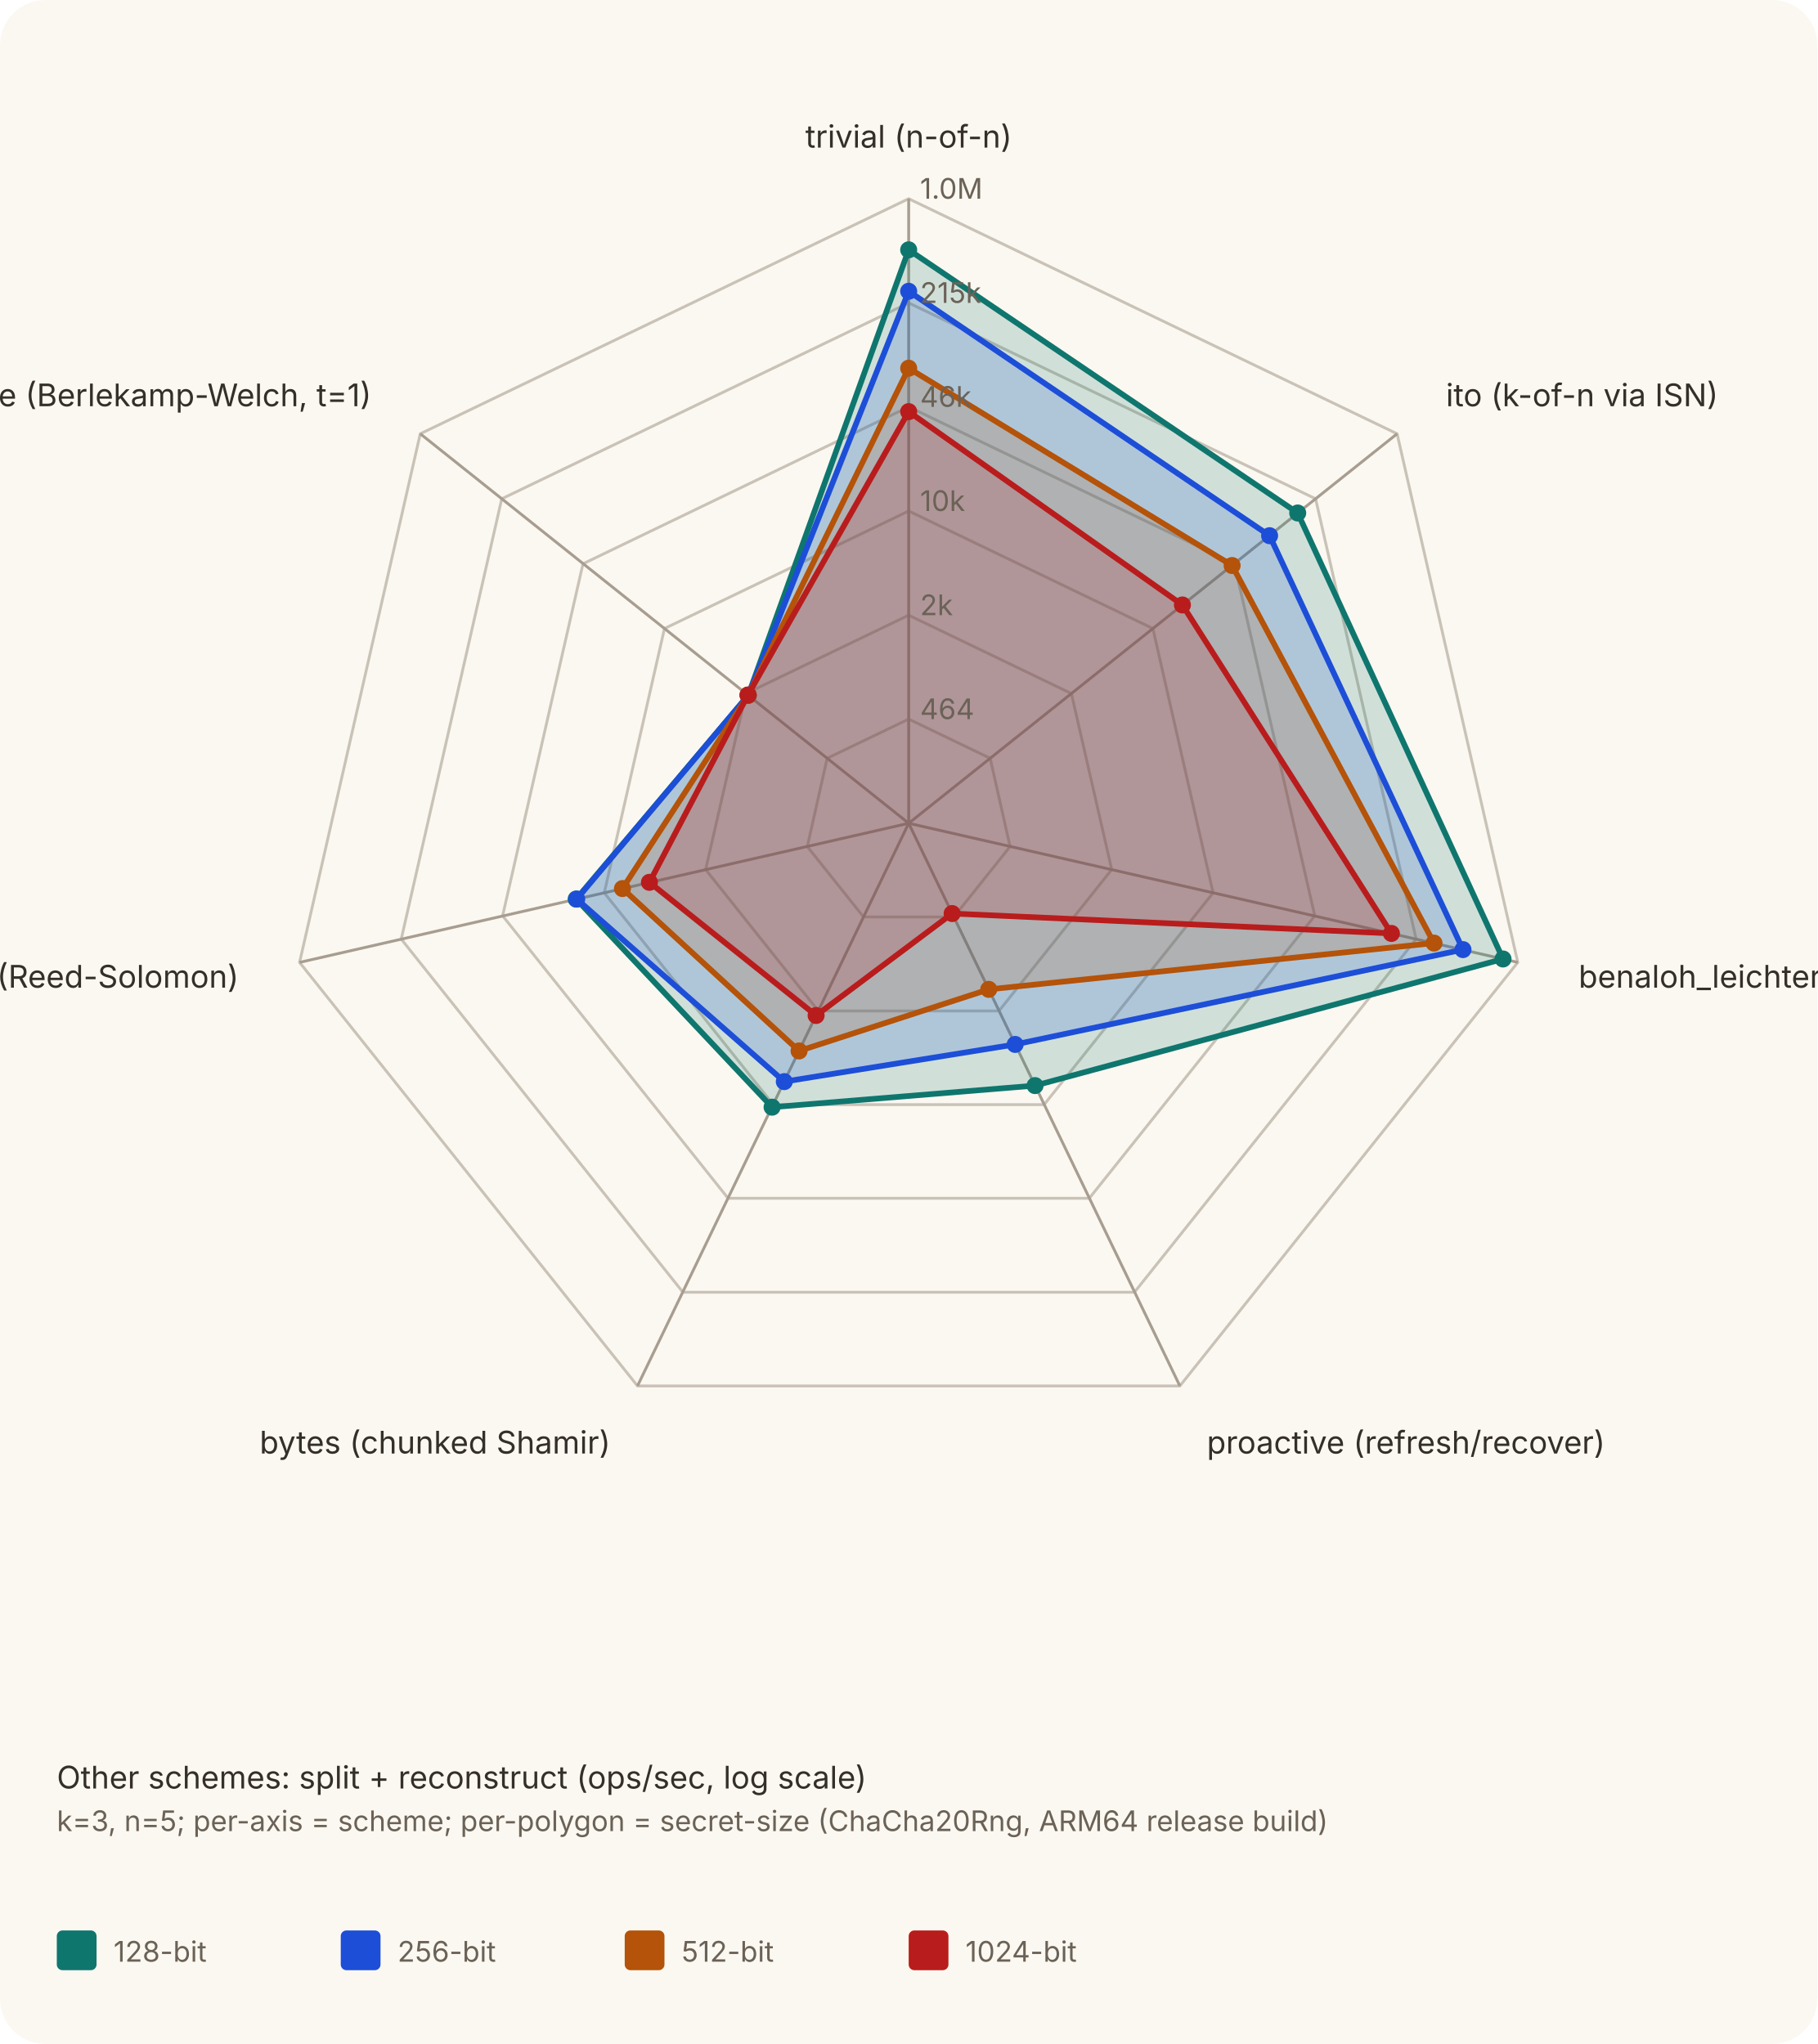
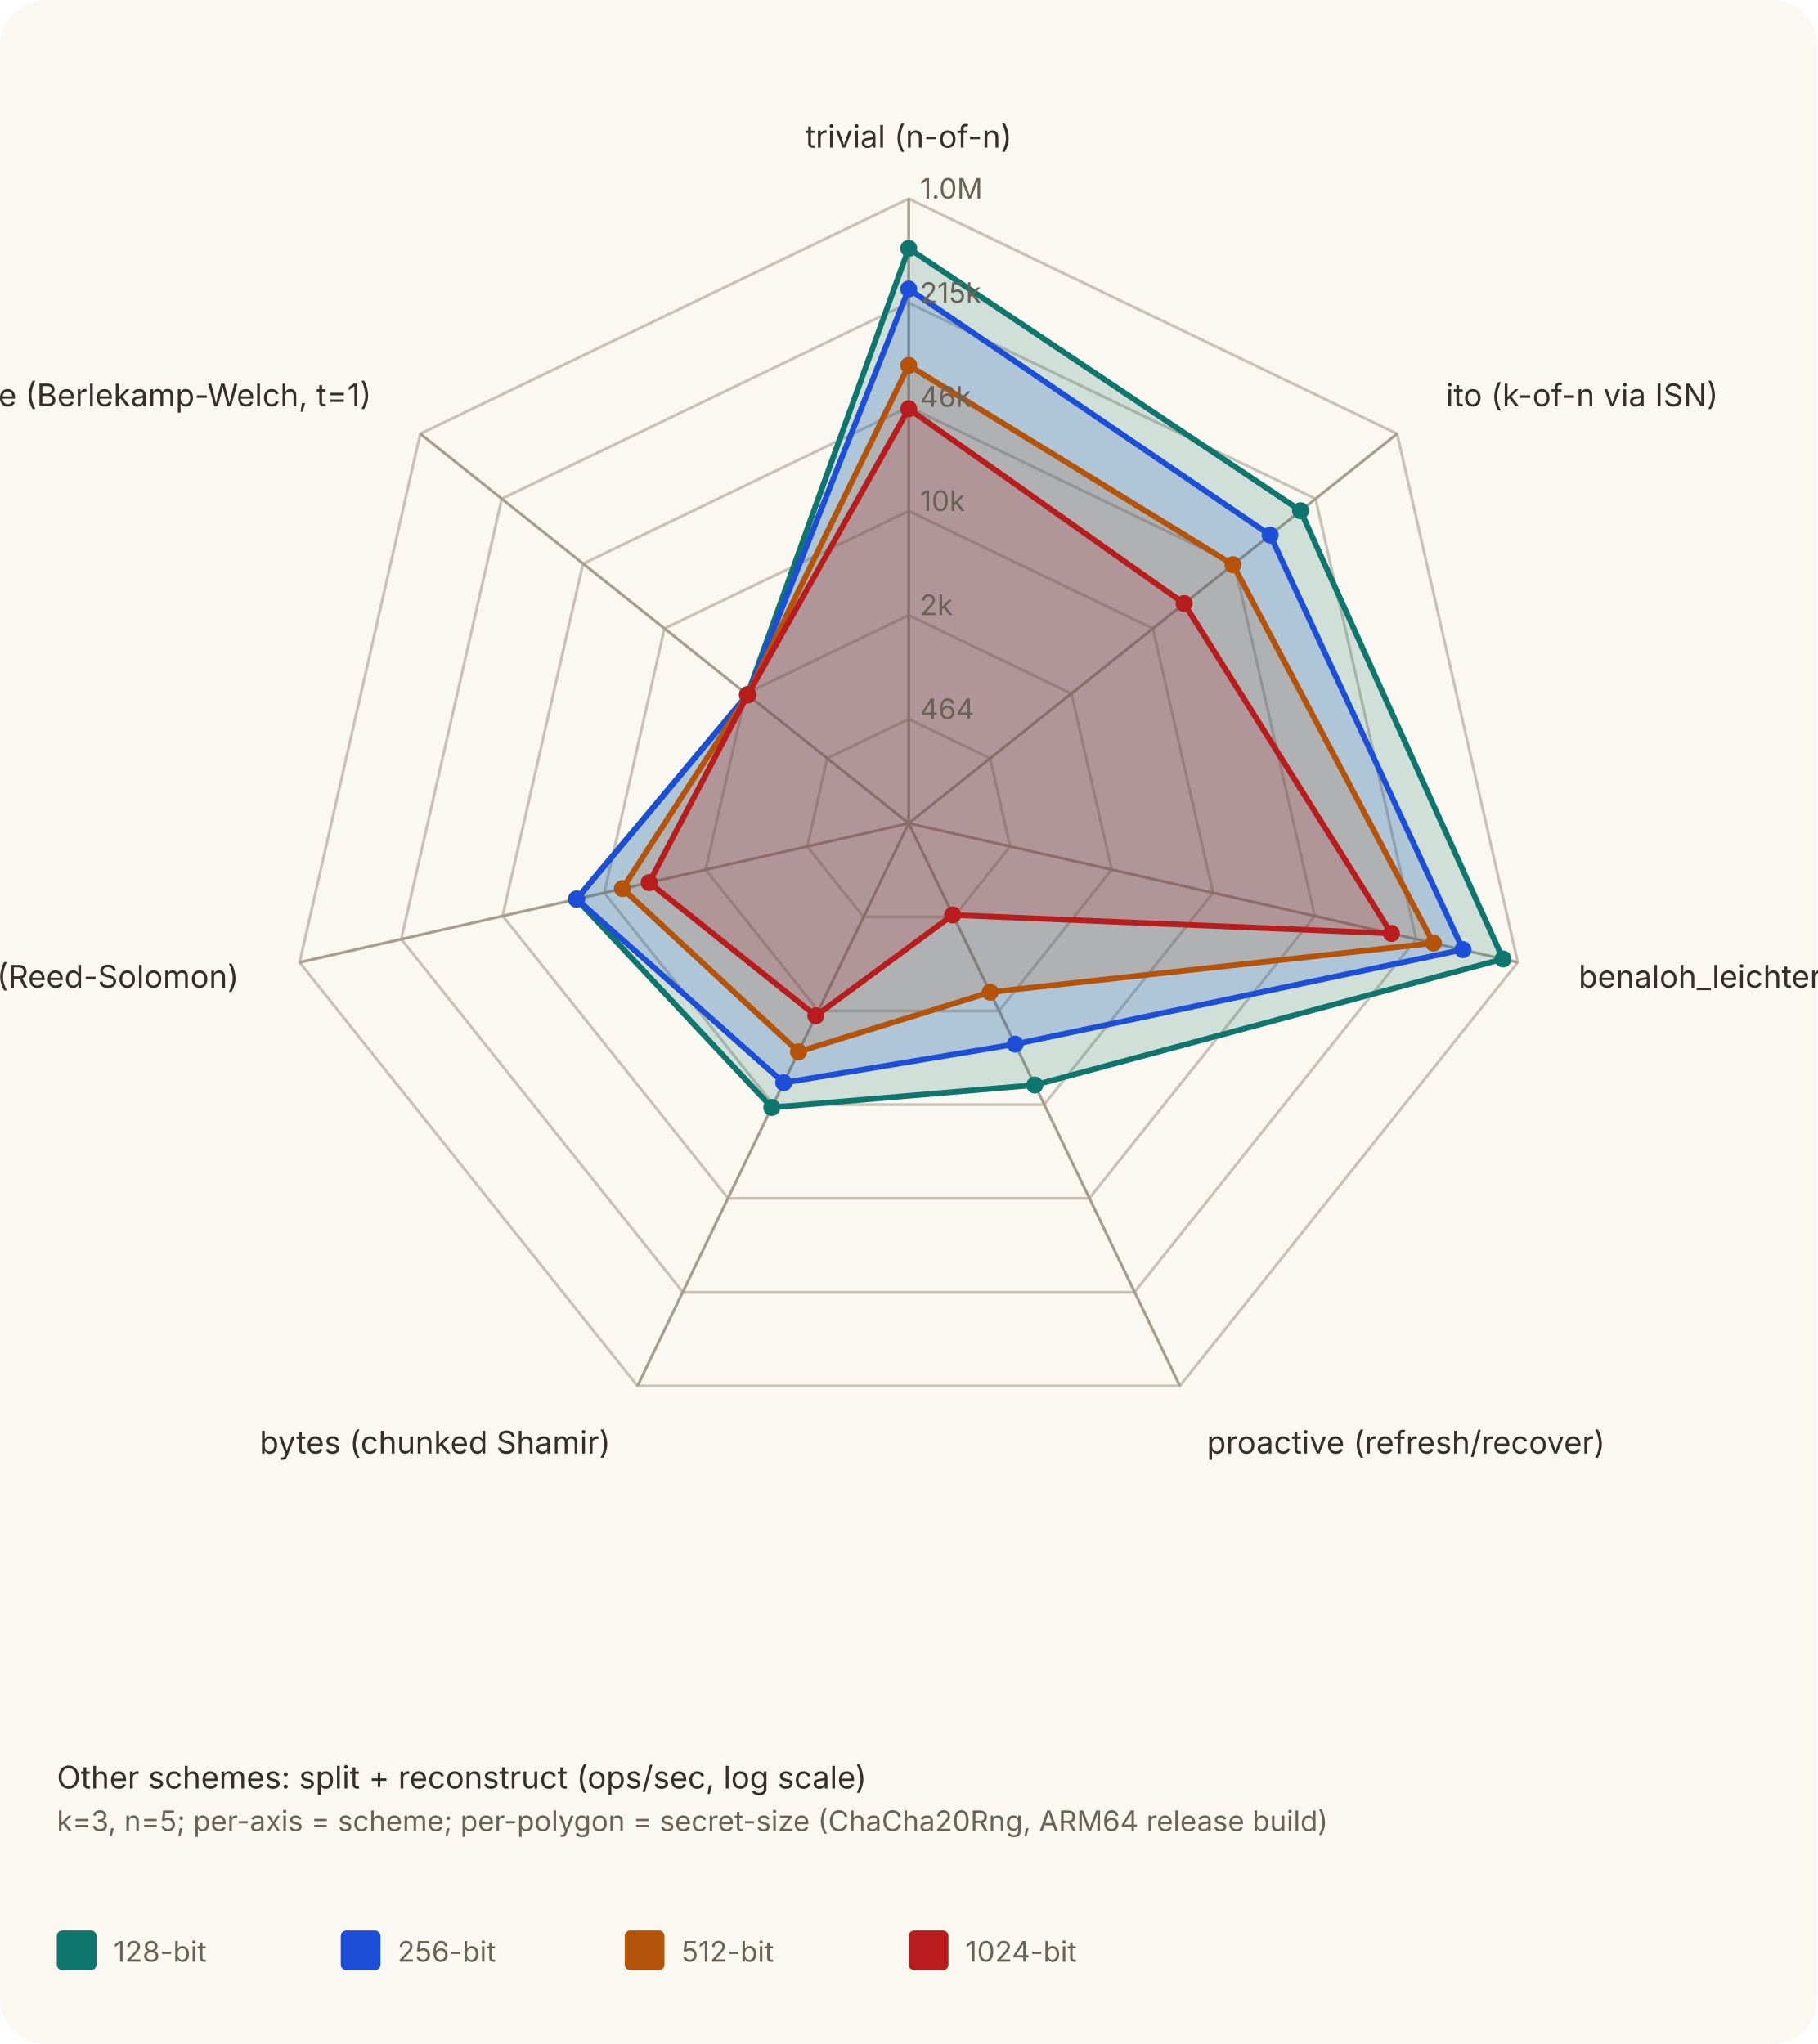
<svg xmlns="http://www.w3.org/2000/svg" width="640" height="720" viewBox="0 0 640 720" role="img" aria-labelledby="title desc">
  <style>
    .bg { fill: #fbf8f1; }
    .grid { fill: none; stroke: #c9c2b7; stroke-width: 1; }
    .axis { stroke: #a79d90; stroke-width: 1; }
    .label { fill: #342f29; font: 11px ui-sans-serif, -apple-system, BlinkMacSystemFont, "Segoe UI", sans-serif; }
    .small { fill: #6b6257; font: 10px ui-sans-serif, -apple-system, BlinkMacSystemFont, "Segoe UI", sans-serif; }
  </style>
  <rect class="bg" x="0" y="0" width="640" height="720" rx="16" />
  <polygon class="grid" points="320.0,253.3 348.7,267.1 355.7,298.2 335.9,323.0 304.1,323.0 284.3,298.2 291.3,267.1" />
  <polygon class="grid" points="320.0,216.7 377.3,244.3 391.5,306.3 351.8,356.1 288.2,356.1 248.5,306.3 262.7,244.3" />
  <polygon class="grid" points="320.0,180.0 406.0,221.4 427.2,314.5 367.7,389.1 272.3,389.1 212.8,314.5 234.0,221.4" />
  <polygon class="grid" points="320.0,143.3 434.7,198.6 463.0,322.6 383.6,422.1 256.4,422.1 177.0,322.6 205.3,198.6" />
  <polygon class="grid" points="320.0,106.7 463.3,175.7 498.7,330.8 399.5,455.2 240.5,455.2 141.3,330.8 176.7,175.7" />
  <polygon class="grid" points="320.0,70.0 492.0,152.8 534.5,339.0 415.5,488.2 224.5,488.2 105.5,339.0 148.0,152.8" />
  <line class="axis" x1="320" y1="290" x2="320.0" y2="70.0" />
  <line class="axis" x1="320" y1="290" x2="492.0" y2="152.8" />
  <line class="axis" x1="320" y1="290" x2="534.5" y2="339.0" />
  <line class="axis" x1="320" y1="290" x2="415.5" y2="488.2" />
  <line class="axis" x1="320" y1="290" x2="224.5" y2="488.2" />
  <line class="axis" x1="320" y1="290" x2="105.5" y2="339.0" />
  <line class="axis" x1="320" y1="290" x2="148.0" y2="152.8" />
-   <polygon points="320.0,88.0 457.0,180.7 529.3,337.8 364.5,382.4 271.9,390.0 202.9,316.7 263.5,244.9" fill="#0f766e" fill-opacity="0.18" stroke="#0f766e" stroke-width="2" />
-   <circle cx="320.0" cy="88.0" r="3" fill="#0f766e" />
-   <circle cx="457.0" cy="180.7" r="3" fill="#0f766e" />
+   <polygon points="320.0,87.5 458.0,179.9 529.3,337.8 364.4,382.2 271.8,390.1 203.0,316.7 263.2,244.7" fill="#0f766e" fill-opacity="0.18" stroke="#0f766e" stroke-width="2" />
+   <circle cx="320.0" cy="87.5" r="3" fill="#0f766e" />
+   <circle cx="458.0" cy="179.9" r="3" fill="#0f766e" />
  <circle cx="529.3" cy="337.8" r="3" fill="#0f766e" />
-   <circle cx="364.5" cy="382.4" r="3" fill="#0f766e" />
-   <circle cx="271.9" cy="390.0" r="3" fill="#0f766e" />
-   <circle cx="202.9" cy="316.7" r="3" fill="#0f766e" />
-   <circle cx="263.5" cy="244.9" r="3" fill="#0f766e" />
-   <polygon points="320.0,102.6 447.1,188.7 515.2,334.5 357.5,367.9 276.2,381.0 203.1,316.7 263.5,244.9" fill="#1d4ed8" fill-opacity="0.18" stroke="#1d4ed8" stroke-width="2" />
-   <circle cx="320.0" cy="102.6" r="3" fill="#1d4ed8" />
-   <circle cx="447.1" cy="188.7" r="3" fill="#1d4ed8" />
+   <circle cx="364.4" cy="382.2" r="3" fill="#0f766e" />
+   <circle cx="271.8" cy="390.1" r="3" fill="#0f766e" />
+   <circle cx="203.0" cy="316.7" r="3" fill="#0f766e" />
+   <circle cx="263.2" cy="244.7" r="3" fill="#0f766e" />
+   <polygon points="320.0,101.8 447.3,188.5 515.2,334.5 357.5,367.8 276.0,381.4 203.1,316.7 263.3,244.7" fill="#1d4ed8" fill-opacity="0.18" stroke="#1d4ed8" stroke-width="2" />
+   <circle cx="320.0" cy="101.8" r="3" fill="#1d4ed8" />
+   <circle cx="447.3" cy="188.5" r="3" fill="#1d4ed8" />
  <circle cx="515.2" cy="334.5" r="3" fill="#1d4ed8" />
-   <circle cx="357.5" cy="367.9" r="3" fill="#1d4ed8" />
-   <circle cx="276.2" cy="381.0" r="3" fill="#1d4ed8" />
+   <circle cx="357.5" cy="367.8" r="3" fill="#1d4ed8" />
+   <circle cx="276.0" cy="381.4" r="3" fill="#1d4ed8" />
  <circle cx="203.1" cy="316.7" r="3" fill="#1d4ed8" />
-   <circle cx="263.5" cy="244.9" r="3" fill="#1d4ed8" />
-   <polygon points="320.0,129.7 433.9,199.2 505.0,332.2 348.2,348.5 281.4,370.2 219.2,313.0 263.5,244.9" fill="#b45309" fill-opacity="0.18" stroke="#b45309" stroke-width="2" />
-   <circle cx="320.0" cy="129.7" r="3" fill="#b45309" />
-   <circle cx="433.9" cy="199.2" r="3" fill="#b45309" />
-   <circle cx="505.0" cy="332.2" r="3" fill="#b45309" />
-   <circle cx="348.2" cy="348.5" r="3" fill="#b45309" />
-   <circle cx="281.4" cy="370.2" r="3" fill="#b45309" />
+   <circle cx="263.3" cy="244.7" r="3" fill="#1d4ed8" />
+   <polygon points="320.0,128.7 434.2,198.9 504.8,332.2 348.7,349.5 281.2,370.5 219.2,313.0 263.3,244.8" fill="#b45309" fill-opacity="0.18" stroke="#b45309" stroke-width="2" />
+   <circle cx="320.0" cy="128.7" r="3" fill="#b45309" />
+   <circle cx="434.2" cy="198.9" r="3" fill="#b45309" />
+   <circle cx="504.8" cy="332.2" r="3" fill="#b45309" />
+   <circle cx="348.7" cy="349.5" r="3" fill="#b45309" />
+   <circle cx="281.2" cy="370.5" r="3" fill="#b45309" />
  <circle cx="219.2" cy="313.0" r="3" fill="#b45309" />
-   <circle cx="263.5" cy="244.9" r="3" fill="#b45309" />
-   <polygon points="320.0,145.0 416.4,213.1 490.0,328.8 335.3,321.8 287.4,357.7 228.7,310.8 263.4,244.8" fill="#b91c1c" fill-opacity="0.18" stroke="#b91c1c" stroke-width="2" />
-   <circle cx="320.0" cy="145.0" r="3" fill="#b91c1c" />
-   <circle cx="416.4" cy="213.1" r="3" fill="#b91c1c" />
+   <circle cx="263.3" cy="244.8" r="3" fill="#b45309" />
+   <polygon points="320.0,144.0 417.0,212.6 490.0,328.8 335.5,322.3 287.3,357.8 228.6,310.9 263.3,244.8" fill="#b91c1c" fill-opacity="0.18" stroke="#b91c1c" stroke-width="2" />
+   <circle cx="320.0" cy="144.0" r="3" fill="#b91c1c" />
+   <circle cx="417.0" cy="212.6" r="3" fill="#b91c1c" />
  <circle cx="490.0" cy="328.8" r="3" fill="#b91c1c" />
-   <circle cx="335.3" cy="321.8" r="3" fill="#b91c1c" />
-   <circle cx="287.4" cy="357.7" r="3" fill="#b91c1c" />
-   <circle cx="228.7" cy="310.8" r="3" fill="#b91c1c" />
-   <circle cx="263.4" cy="244.8" r="3" fill="#b91c1c" />
+   <circle cx="335.5" cy="322.3" r="3" fill="#b91c1c" />
+   <circle cx="287.3" cy="357.8" r="3" fill="#b91c1c" />
+   <circle cx="228.6" cy="310.9" r="3" fill="#b91c1c" />
+   <circle cx="263.3" cy="244.8" r="3" fill="#b91c1c" />
  <text class="label" x="320.0" y="52.0" text-anchor="middle">trivial (n-of-n)</text>
  <text class="label" x="509.2" y="143.1" text-anchor="start">ito (k-of-n via ISN)</text>
  <text class="label" x="555.9" y="347.9" text-anchor="start">benaloh_leichter (2-of-3)</text>
  <text class="label" x="425.0" y="512.0" text-anchor="start">proactive (refresh/recover)</text>
  <text class="label" x="215.0" y="512.0" text-anchor="end">bytes (chunked Shamir)</text>
  <text class="label" x="84.1" y="347.9" text-anchor="end">ida (Reed-Solomon)</text>
  <text class="label" x="130.8" y="143.1" text-anchor="end">decode (Berlekamp-Welch, t=1)</text>
  <text class="small" x="324.0" y="253.3">464</text>
  <text class="small" x="324.0" y="216.7">2k</text>
  <text class="small" x="324.0" y="180.0">10k</text>
  <text class="small" x="324.0" y="143.3">46k</text>
  <text class="small" x="324.0" y="106.7">215k</text>
  <text class="small" x="324.0" y="70.0">1.0M</text>
  <text class="label" x="20" y="630" font-weight="bold">Other schemes: split + reconstruct (ops/sec, log scale)</text>
  <text class="small" x="20" y="645">k=3, n=5; per-axis = scheme; per-polygon = secret-size (ChaCha20Rng, ARM64 release build)</text>
  <rect x="20.0" y="680.0" width="14" height="14" fill="#0f766e" rx="2" />
  <text class="small" x="40.0" y="691.0">128-bit</text>
  <rect x="120.0" y="680.0" width="14" height="14" fill="#1d4ed8" rx="2" />
  <text class="small" x="140.0" y="691.0">256-bit</text>
  <rect x="220.0" y="680.0" width="14" height="14" fill="#b45309" rx="2" />
  <text class="small" x="240.0" y="691.0">512-bit</text>
  <rect x="320.0" y="680.0" width="14" height="14" fill="#b91c1c" rx="2" />
  <text class="small" x="340.0" y="691.0">1024-bit</text>
</svg>
